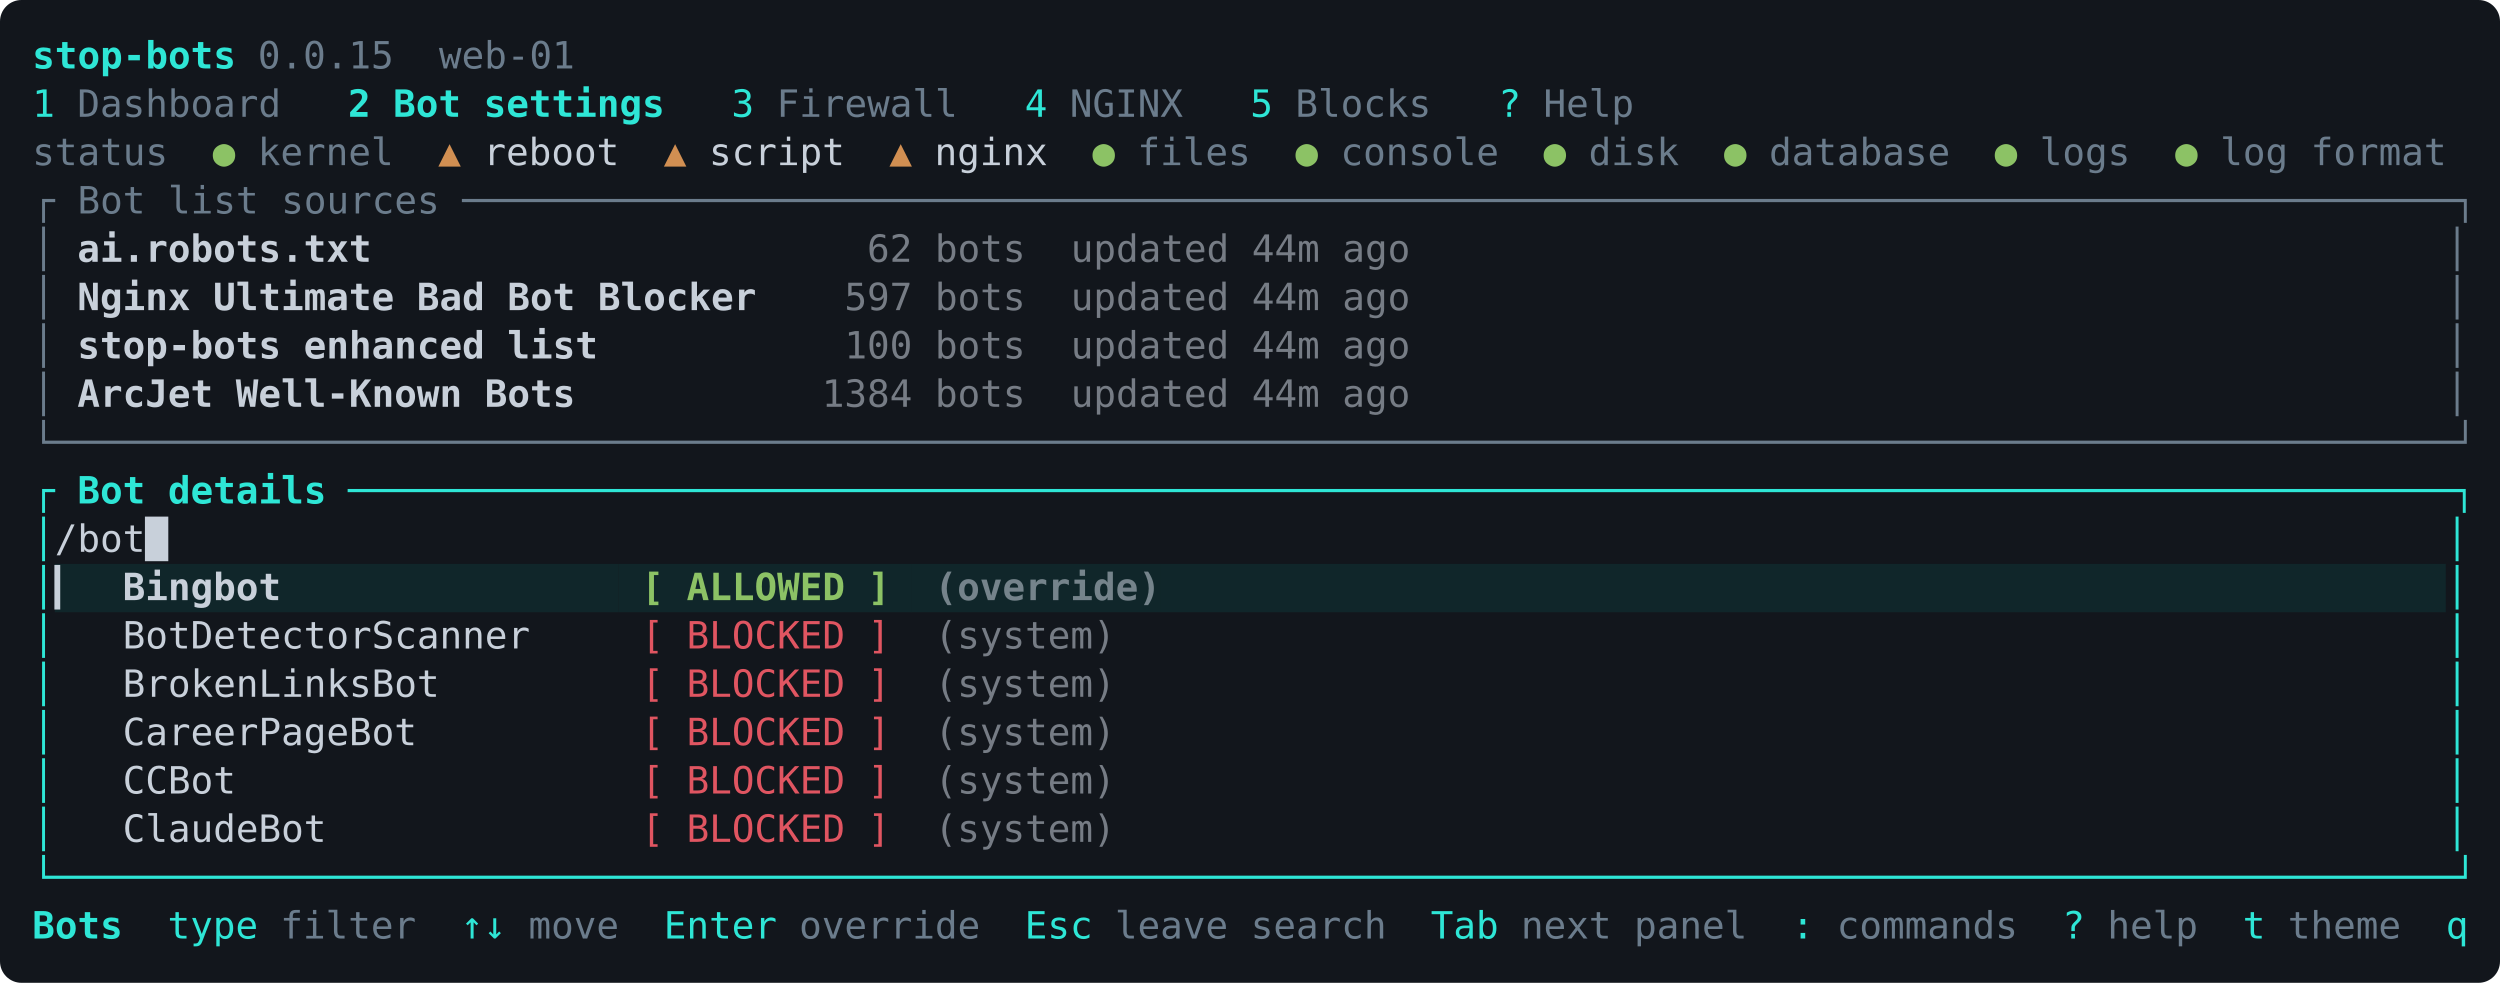
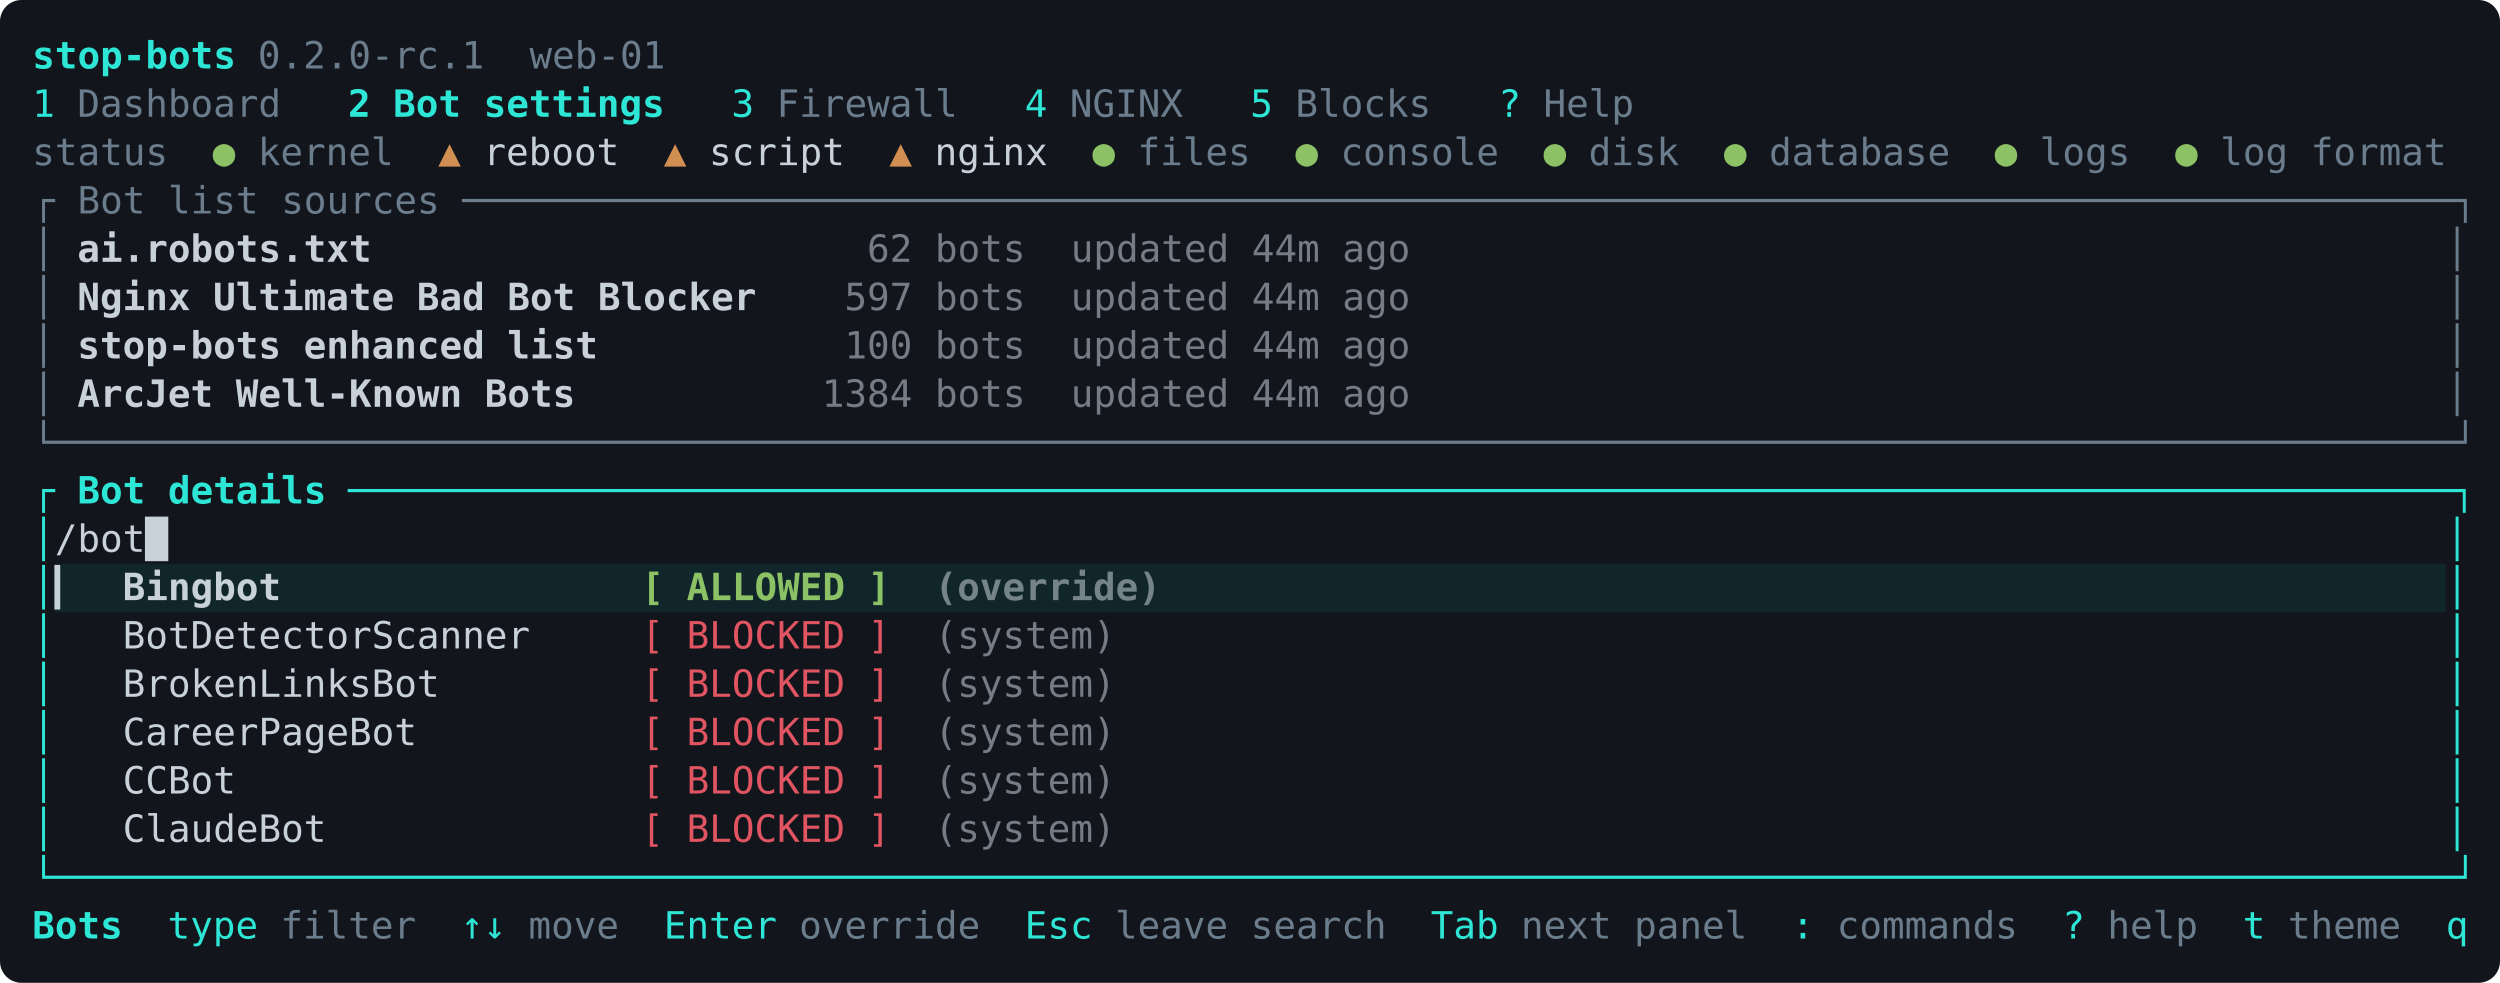
<svg xmlns="http://www.w3.org/2000/svg" viewBox="0 0 931 366" width="931" height="366" font-family="ui-monospace,SFMono-Regular,Menlo,Consolas,'DejaVu Sans Mono',monospace" font-size="14">
  <rect width="100%" height="100%" rx="8" fill="#12161c" />
  <rect x="20.4" y="210.0" width="210.0" height="18.0" fill="#10262a" />
  <rect x="230.4" y="210.0" width="109.2" height="18.0" fill="#10262a" />
  <rect x="339.6" y="210.0" width="92.4" height="18.0" fill="#10262a" />
  <rect x="432.0" y="210.0" width="478.8" height="18.0" fill="#10262a" />
  <text x="12.0" y="25.5" fill="#2ee6d6" textLength="75.6" lengthAdjust="spacingAndGlyphs" xml:space="preserve" font-weight="bold">stop-bots</text>
-   <text x="87.6" y="25.5" fill="#6b7c8c" textLength="126.0" lengthAdjust="spacingAndGlyphs" xml:space="preserve"> 0.0.15  web-01</text>
+   <text x="87.6" y="25.5" fill="#6b7c8c" textLength="159.6" lengthAdjust="spacingAndGlyphs" xml:space="preserve"> 0.2.0-rc.1  web-01</text>
  <text x="12.0" y="43.5" fill="#2ee6d6" textLength="8.4" lengthAdjust="spacingAndGlyphs" xml:space="preserve">1</text>
  <text x="28.8" y="43.5" fill="#6b7c8c" textLength="75.6" lengthAdjust="spacingAndGlyphs" xml:space="preserve">Dashboard</text>
  <text x="129.6" y="43.5" fill="#2ee6d6" textLength="8.4" lengthAdjust="spacingAndGlyphs" xml:space="preserve" font-weight="bold">2</text>
  <text x="146.4" y="43.5" fill="#2ee6d6" textLength="100.8" lengthAdjust="spacingAndGlyphs" xml:space="preserve" font-weight="bold">Bot settings</text>
  <text x="272.4" y="43.5" fill="#2ee6d6" textLength="8.4" lengthAdjust="spacingAndGlyphs" xml:space="preserve">3</text>
  <text x="289.2" y="43.5" fill="#6b7c8c" textLength="67.2" lengthAdjust="spacingAndGlyphs" xml:space="preserve">Firewall</text>
  <text x="381.6" y="43.5" fill="#2ee6d6" textLength="8.4" lengthAdjust="spacingAndGlyphs" xml:space="preserve">4</text>
  <text x="398.4" y="43.5" fill="#6b7c8c" textLength="42.0" lengthAdjust="spacingAndGlyphs" xml:space="preserve">NGINX</text>
  <text x="465.6" y="43.5" fill="#2ee6d6" textLength="8.4" lengthAdjust="spacingAndGlyphs" xml:space="preserve">5</text>
  <text x="482.4" y="43.5" fill="#6b7c8c" textLength="50.4" lengthAdjust="spacingAndGlyphs" xml:space="preserve">Blocks</text>
  <text x="558.0" y="43.5" fill="#2ee6d6" textLength="8.4" lengthAdjust="spacingAndGlyphs" xml:space="preserve">?</text>
  <text x="574.8" y="43.5" fill="#6b7c8c" textLength="33.6" lengthAdjust="spacingAndGlyphs" xml:space="preserve">Help</text>
  <text x="12.0" y="61.5" fill="#6b7c8c" textLength="50.4" lengthAdjust="spacingAndGlyphs" xml:space="preserve">status</text>
  <text x="79.2" y="61.5" fill="#8cc265" textLength="8.4" lengthAdjust="spacingAndGlyphs" xml:space="preserve">●</text>
  <text x="96.0" y="61.5" fill="#6b7c8c" textLength="50.4" lengthAdjust="spacingAndGlyphs" xml:space="preserve">kernel</text>
  <text x="163.2" y="61.5" fill="#d18f52" textLength="8.4" lengthAdjust="spacingAndGlyphs" xml:space="preserve">▲</text>
  <text x="171.6" y="61.5" fill="#c8d0da" textLength="75.6" lengthAdjust="spacingAndGlyphs" xml:space="preserve"> reboot  </text>
  <text x="247.2" y="61.5" fill="#d18f52" textLength="8.4" lengthAdjust="spacingAndGlyphs" xml:space="preserve">▲</text>
  <text x="255.6" y="61.5" fill="#c8d0da" textLength="75.6" lengthAdjust="spacingAndGlyphs" xml:space="preserve"> script  </text>
  <text x="331.2" y="61.5" fill="#d18f52" textLength="8.4" lengthAdjust="spacingAndGlyphs" xml:space="preserve">▲</text>
  <text x="339.6" y="61.5" fill="#c8d0da" textLength="67.2" lengthAdjust="spacingAndGlyphs" xml:space="preserve"> nginx  </text>
  <text x="406.8" y="61.5" fill="#8cc265" textLength="8.4" lengthAdjust="spacingAndGlyphs" xml:space="preserve">●</text>
  <text x="423.6" y="61.5" fill="#6b7c8c" textLength="42.0" lengthAdjust="spacingAndGlyphs" xml:space="preserve">files</text>
  <text x="482.4" y="61.5" fill="#8cc265" textLength="8.4" lengthAdjust="spacingAndGlyphs" xml:space="preserve">●</text>
  <text x="499.2" y="61.5" fill="#6b7c8c" textLength="58.8" lengthAdjust="spacingAndGlyphs" xml:space="preserve">console</text>
  <text x="574.8" y="61.5" fill="#8cc265" textLength="8.4" lengthAdjust="spacingAndGlyphs" xml:space="preserve">●</text>
  <text x="591.6" y="61.5" fill="#6b7c8c" textLength="33.6" lengthAdjust="spacingAndGlyphs" xml:space="preserve">disk</text>
  <text x="642.0" y="61.5" fill="#8cc265" textLength="8.4" lengthAdjust="spacingAndGlyphs" xml:space="preserve">●</text>
  <text x="658.8" y="61.5" fill="#6b7c8c" textLength="67.2" lengthAdjust="spacingAndGlyphs" xml:space="preserve">database</text>
  <text x="742.8" y="61.5" fill="#8cc265" textLength="8.4" lengthAdjust="spacingAndGlyphs" xml:space="preserve">●</text>
  <text x="759.6" y="61.5" fill="#6b7c8c" textLength="33.6" lengthAdjust="spacingAndGlyphs" xml:space="preserve">logs</text>
  <text x="810.0" y="61.5" fill="#8cc265" textLength="8.4" lengthAdjust="spacingAndGlyphs" xml:space="preserve">●</text>
  <text x="826.8" y="61.5" fill="#6b7c8c" textLength="84.0" lengthAdjust="spacingAndGlyphs" xml:space="preserve">log format</text>
  <text x="12.0" y="79.5" fill="#6b7c8c" textLength="907.2" lengthAdjust="spacingAndGlyphs" xml:space="preserve">┌ Bot list sources ────────────────────────────────────────────────────────────────────────────────────────┐</text>
  <text x="12.0" y="97.5" fill="#6b7c8c" textLength="8.4" lengthAdjust="spacingAndGlyphs" xml:space="preserve">│</text>
  <text x="28.8" y="97.5" fill="#c8d0da" textLength="268.8" lengthAdjust="spacingAndGlyphs" xml:space="preserve" font-weight="bold">ai.robots.txt                   </text>
  <text x="297.6" y="97.5" fill="#c8d0da" textLength="226.8" lengthAdjust="spacingAndGlyphs" xml:space="preserve" opacity="0.55">   62 bots  updated 44m ago</text>
  <text x="910.8" y="97.5" fill="#6b7c8c" textLength="8.4" lengthAdjust="spacingAndGlyphs" xml:space="preserve">│</text>
  <text x="12.0" y="115.5" fill="#6b7c8c" textLength="8.4" lengthAdjust="spacingAndGlyphs" xml:space="preserve">│</text>
  <text x="28.8" y="115.5" fill="#c8d0da" textLength="268.8" lengthAdjust="spacingAndGlyphs" xml:space="preserve" font-weight="bold">Nginx Ultimate Bad Bot Blocker  </text>
  <text x="297.6" y="115.5" fill="#c8d0da" textLength="226.8" lengthAdjust="spacingAndGlyphs" xml:space="preserve" opacity="0.55">  597 bots  updated 44m ago</text>
  <text x="910.8" y="115.5" fill="#6b7c8c" textLength="8.4" lengthAdjust="spacingAndGlyphs" xml:space="preserve">│</text>
  <text x="12.0" y="133.5" fill="#6b7c8c" textLength="8.4" lengthAdjust="spacingAndGlyphs" xml:space="preserve">│</text>
  <text x="28.8" y="133.5" fill="#c8d0da" textLength="268.8" lengthAdjust="spacingAndGlyphs" xml:space="preserve" font-weight="bold">stop-bots enhanced list         </text>
  <text x="297.6" y="133.5" fill="#c8d0da" textLength="226.8" lengthAdjust="spacingAndGlyphs" xml:space="preserve" opacity="0.55">  100 bots  updated 44m ago</text>
  <text x="910.8" y="133.5" fill="#6b7c8c" textLength="8.4" lengthAdjust="spacingAndGlyphs" xml:space="preserve">│</text>
  <text x="12.0" y="151.5" fill="#6b7c8c" textLength="8.4" lengthAdjust="spacingAndGlyphs" xml:space="preserve">│</text>
  <text x="28.8" y="151.5" fill="#c8d0da" textLength="268.8" lengthAdjust="spacingAndGlyphs" xml:space="preserve" font-weight="bold">ArcJet Well-Known Bots          </text>
  <text x="297.6" y="151.5" fill="#c8d0da" textLength="226.8" lengthAdjust="spacingAndGlyphs" xml:space="preserve" opacity="0.55"> 1384 bots  updated 44m ago</text>
  <text x="910.8" y="151.5" fill="#6b7c8c" textLength="8.4" lengthAdjust="spacingAndGlyphs" xml:space="preserve">│</text>
  <text x="12.0" y="169.5" fill="#6b7c8c" textLength="907.2" lengthAdjust="spacingAndGlyphs" xml:space="preserve">└──────────────────────────────────────────────────────────────────────────────────────────────────────────┘</text>
  <text x="12.0" y="187.5" fill="#2ee6d6" textLength="8.4" lengthAdjust="spacingAndGlyphs" xml:space="preserve">┌</text>
  <text x="20.4" y="187.5" fill="#2ee6d6" textLength="109.2" lengthAdjust="spacingAndGlyphs" xml:space="preserve" font-weight="bold"> Bot details </text>
  <text x="129.6" y="187.5" fill="#2ee6d6" textLength="789.6" lengthAdjust="spacingAndGlyphs" xml:space="preserve">─────────────────────────────────────────────────────────────────────────────────────────────┐</text>
  <text x="12.0" y="205.5" fill="#2ee6d6" textLength="8.4" lengthAdjust="spacingAndGlyphs" xml:space="preserve">│</text>
  <text x="20.4" y="205.5" fill="#c8d0da" textLength="890.4" lengthAdjust="spacingAndGlyphs" xml:space="preserve">/bot█                                                                                                     </text>
  <text x="910.8" y="205.5" fill="#2ee6d6" textLength="8.4" lengthAdjust="spacingAndGlyphs" xml:space="preserve">│</text>
  <text x="12.0" y="223.5" fill="#2ee6d6" textLength="8.4" lengthAdjust="spacingAndGlyphs" xml:space="preserve">│</text>
  <text x="20.4" y="223.5" fill="#c8d0da" textLength="210.0" lengthAdjust="spacingAndGlyphs" xml:space="preserve" font-weight="bold">▎  Bingbot               </text>
  <text x="230.4" y="223.5" fill="#8cc265" textLength="109.2" lengthAdjust="spacingAndGlyphs" xml:space="preserve" font-weight="bold"> [ ALLOWED ] </text>
  <text x="339.6" y="223.5" fill="#c8d0da" textLength="92.4" lengthAdjust="spacingAndGlyphs" xml:space="preserve" font-weight="bold" opacity="0.55"> (override)</text>
  <text x="910.8" y="223.5" fill="#2ee6d6" textLength="8.4" lengthAdjust="spacingAndGlyphs" xml:space="preserve">│</text>
  <text x="12.0" y="241.5" fill="#2ee6d6" textLength="8.4" lengthAdjust="spacingAndGlyphs" xml:space="preserve">│</text>
  <text x="20.4" y="241.5" fill="#c8d0da" textLength="210.0" lengthAdjust="spacingAndGlyphs" xml:space="preserve">   BotDetectorScanner    </text>
  <text x="230.4" y="241.5" fill="#e05561" textLength="109.2" lengthAdjust="spacingAndGlyphs" xml:space="preserve"> [ BLOCKED ] </text>
  <text x="339.6" y="241.5" fill="#c8d0da" textLength="75.6" lengthAdjust="spacingAndGlyphs" xml:space="preserve" opacity="0.55"> (system)</text>
  <text x="910.8" y="241.5" fill="#2ee6d6" textLength="8.4" lengthAdjust="spacingAndGlyphs" xml:space="preserve">│</text>
  <text x="12.0" y="259.5" fill="#2ee6d6" textLength="8.4" lengthAdjust="spacingAndGlyphs" xml:space="preserve">│</text>
  <text x="20.4" y="259.5" fill="#c8d0da" textLength="210.0" lengthAdjust="spacingAndGlyphs" xml:space="preserve">   BrokenLinksBot        </text>
  <text x="230.4" y="259.5" fill="#e05561" textLength="109.2" lengthAdjust="spacingAndGlyphs" xml:space="preserve"> [ BLOCKED ] </text>
  <text x="339.6" y="259.5" fill="#c8d0da" textLength="75.6" lengthAdjust="spacingAndGlyphs" xml:space="preserve" opacity="0.55"> (system)</text>
  <text x="910.8" y="259.5" fill="#2ee6d6" textLength="8.4" lengthAdjust="spacingAndGlyphs" xml:space="preserve">│</text>
  <text x="12.0" y="277.5" fill="#2ee6d6" textLength="8.4" lengthAdjust="spacingAndGlyphs" xml:space="preserve">│</text>
  <text x="20.4" y="277.5" fill="#c8d0da" textLength="210.0" lengthAdjust="spacingAndGlyphs" xml:space="preserve">   CareerPageBot         </text>
  <text x="230.4" y="277.5" fill="#e05561" textLength="109.2" lengthAdjust="spacingAndGlyphs" xml:space="preserve"> [ BLOCKED ] </text>
  <text x="339.6" y="277.5" fill="#c8d0da" textLength="75.6" lengthAdjust="spacingAndGlyphs" xml:space="preserve" opacity="0.55"> (system)</text>
  <text x="910.8" y="277.5" fill="#2ee6d6" textLength="8.4" lengthAdjust="spacingAndGlyphs" xml:space="preserve">│</text>
  <text x="12.0" y="295.5" fill="#2ee6d6" textLength="8.4" lengthAdjust="spacingAndGlyphs" xml:space="preserve">│</text>
  <text x="20.4" y="295.5" fill="#c8d0da" textLength="210.0" lengthAdjust="spacingAndGlyphs" xml:space="preserve">   CCBot                 </text>
  <text x="230.4" y="295.5" fill="#e05561" textLength="109.2" lengthAdjust="spacingAndGlyphs" xml:space="preserve"> [ BLOCKED ] </text>
  <text x="339.6" y="295.5" fill="#c8d0da" textLength="75.6" lengthAdjust="spacingAndGlyphs" xml:space="preserve" opacity="0.55"> (system)</text>
  <text x="910.8" y="295.5" fill="#2ee6d6" textLength="8.4" lengthAdjust="spacingAndGlyphs" xml:space="preserve">│</text>
  <text x="12.0" y="313.5" fill="#2ee6d6" textLength="8.4" lengthAdjust="spacingAndGlyphs" xml:space="preserve">│</text>
  <text x="20.4" y="313.5" fill="#c8d0da" textLength="210.0" lengthAdjust="spacingAndGlyphs" xml:space="preserve">   ClaudeBot             </text>
  <text x="230.4" y="313.5" fill="#e05561" textLength="109.2" lengthAdjust="spacingAndGlyphs" xml:space="preserve"> [ BLOCKED ] </text>
  <text x="339.6" y="313.5" fill="#c8d0da" textLength="75.6" lengthAdjust="spacingAndGlyphs" xml:space="preserve" opacity="0.55"> (system)</text>
  <text x="910.8" y="313.5" fill="#2ee6d6" textLength="8.4" lengthAdjust="spacingAndGlyphs" xml:space="preserve">│</text>
  <text x="12.0" y="331.5" fill="#2ee6d6" textLength="907.2" lengthAdjust="spacingAndGlyphs" xml:space="preserve">└──────────────────────────────────────────────────────────────────────────────────────────────────────────┘</text>
  <text x="12.0" y="349.5" fill="#2ee6d6" textLength="33.6" lengthAdjust="spacingAndGlyphs" xml:space="preserve" font-weight="bold">Bots</text>
  <text x="62.4" y="349.5" fill="#2ee6d6" textLength="33.6" lengthAdjust="spacingAndGlyphs" xml:space="preserve">type</text>
  <text x="104.4" y="349.5" fill="#6b7c8c" textLength="50.4" lengthAdjust="spacingAndGlyphs" xml:space="preserve">filter</text>
  <text x="171.6" y="349.5" fill="#2ee6d6" textLength="16.8" lengthAdjust="spacingAndGlyphs" xml:space="preserve">↑↓</text>
  <text x="196.8" y="349.5" fill="#6b7c8c" textLength="33.6" lengthAdjust="spacingAndGlyphs" xml:space="preserve">move</text>
  <text x="247.2" y="349.5" fill="#2ee6d6" textLength="42.0" lengthAdjust="spacingAndGlyphs" xml:space="preserve">Enter</text>
  <text x="297.6" y="349.5" fill="#6b7c8c" textLength="67.2" lengthAdjust="spacingAndGlyphs" xml:space="preserve">override</text>
  <text x="381.6" y="349.5" fill="#2ee6d6" textLength="25.2" lengthAdjust="spacingAndGlyphs" xml:space="preserve">Esc</text>
  <text x="415.2" y="349.5" fill="#6b7c8c" textLength="100.8" lengthAdjust="spacingAndGlyphs" xml:space="preserve">leave search</text>
  <text x="532.8" y="349.5" fill="#2ee6d6" textLength="25.2" lengthAdjust="spacingAndGlyphs" xml:space="preserve">Tab</text>
  <text x="566.4" y="349.5" fill="#6b7c8c" textLength="84.0" lengthAdjust="spacingAndGlyphs" xml:space="preserve">next panel</text>
  <text x="667.2" y="349.5" fill="#2ee6d6" textLength="8.4" lengthAdjust="spacingAndGlyphs" xml:space="preserve">:</text>
  <text x="684.0" y="349.5" fill="#6b7c8c" textLength="67.2" lengthAdjust="spacingAndGlyphs" xml:space="preserve">commands</text>
  <text x="768.0" y="349.5" fill="#2ee6d6" textLength="8.4" lengthAdjust="spacingAndGlyphs" xml:space="preserve">?</text>
  <text x="784.8" y="349.5" fill="#6b7c8c" textLength="33.6" lengthAdjust="spacingAndGlyphs" xml:space="preserve">help</text>
  <text x="835.2" y="349.5" fill="#2ee6d6" textLength="8.4" lengthAdjust="spacingAndGlyphs" xml:space="preserve">t</text>
  <text x="852.0" y="349.5" fill="#6b7c8c" textLength="42.0" lengthAdjust="spacingAndGlyphs" xml:space="preserve">theme</text>
  <text x="910.8" y="349.5" fill="#2ee6d6" textLength="8.4" lengthAdjust="spacingAndGlyphs" xml:space="preserve">q</text>
</svg>
